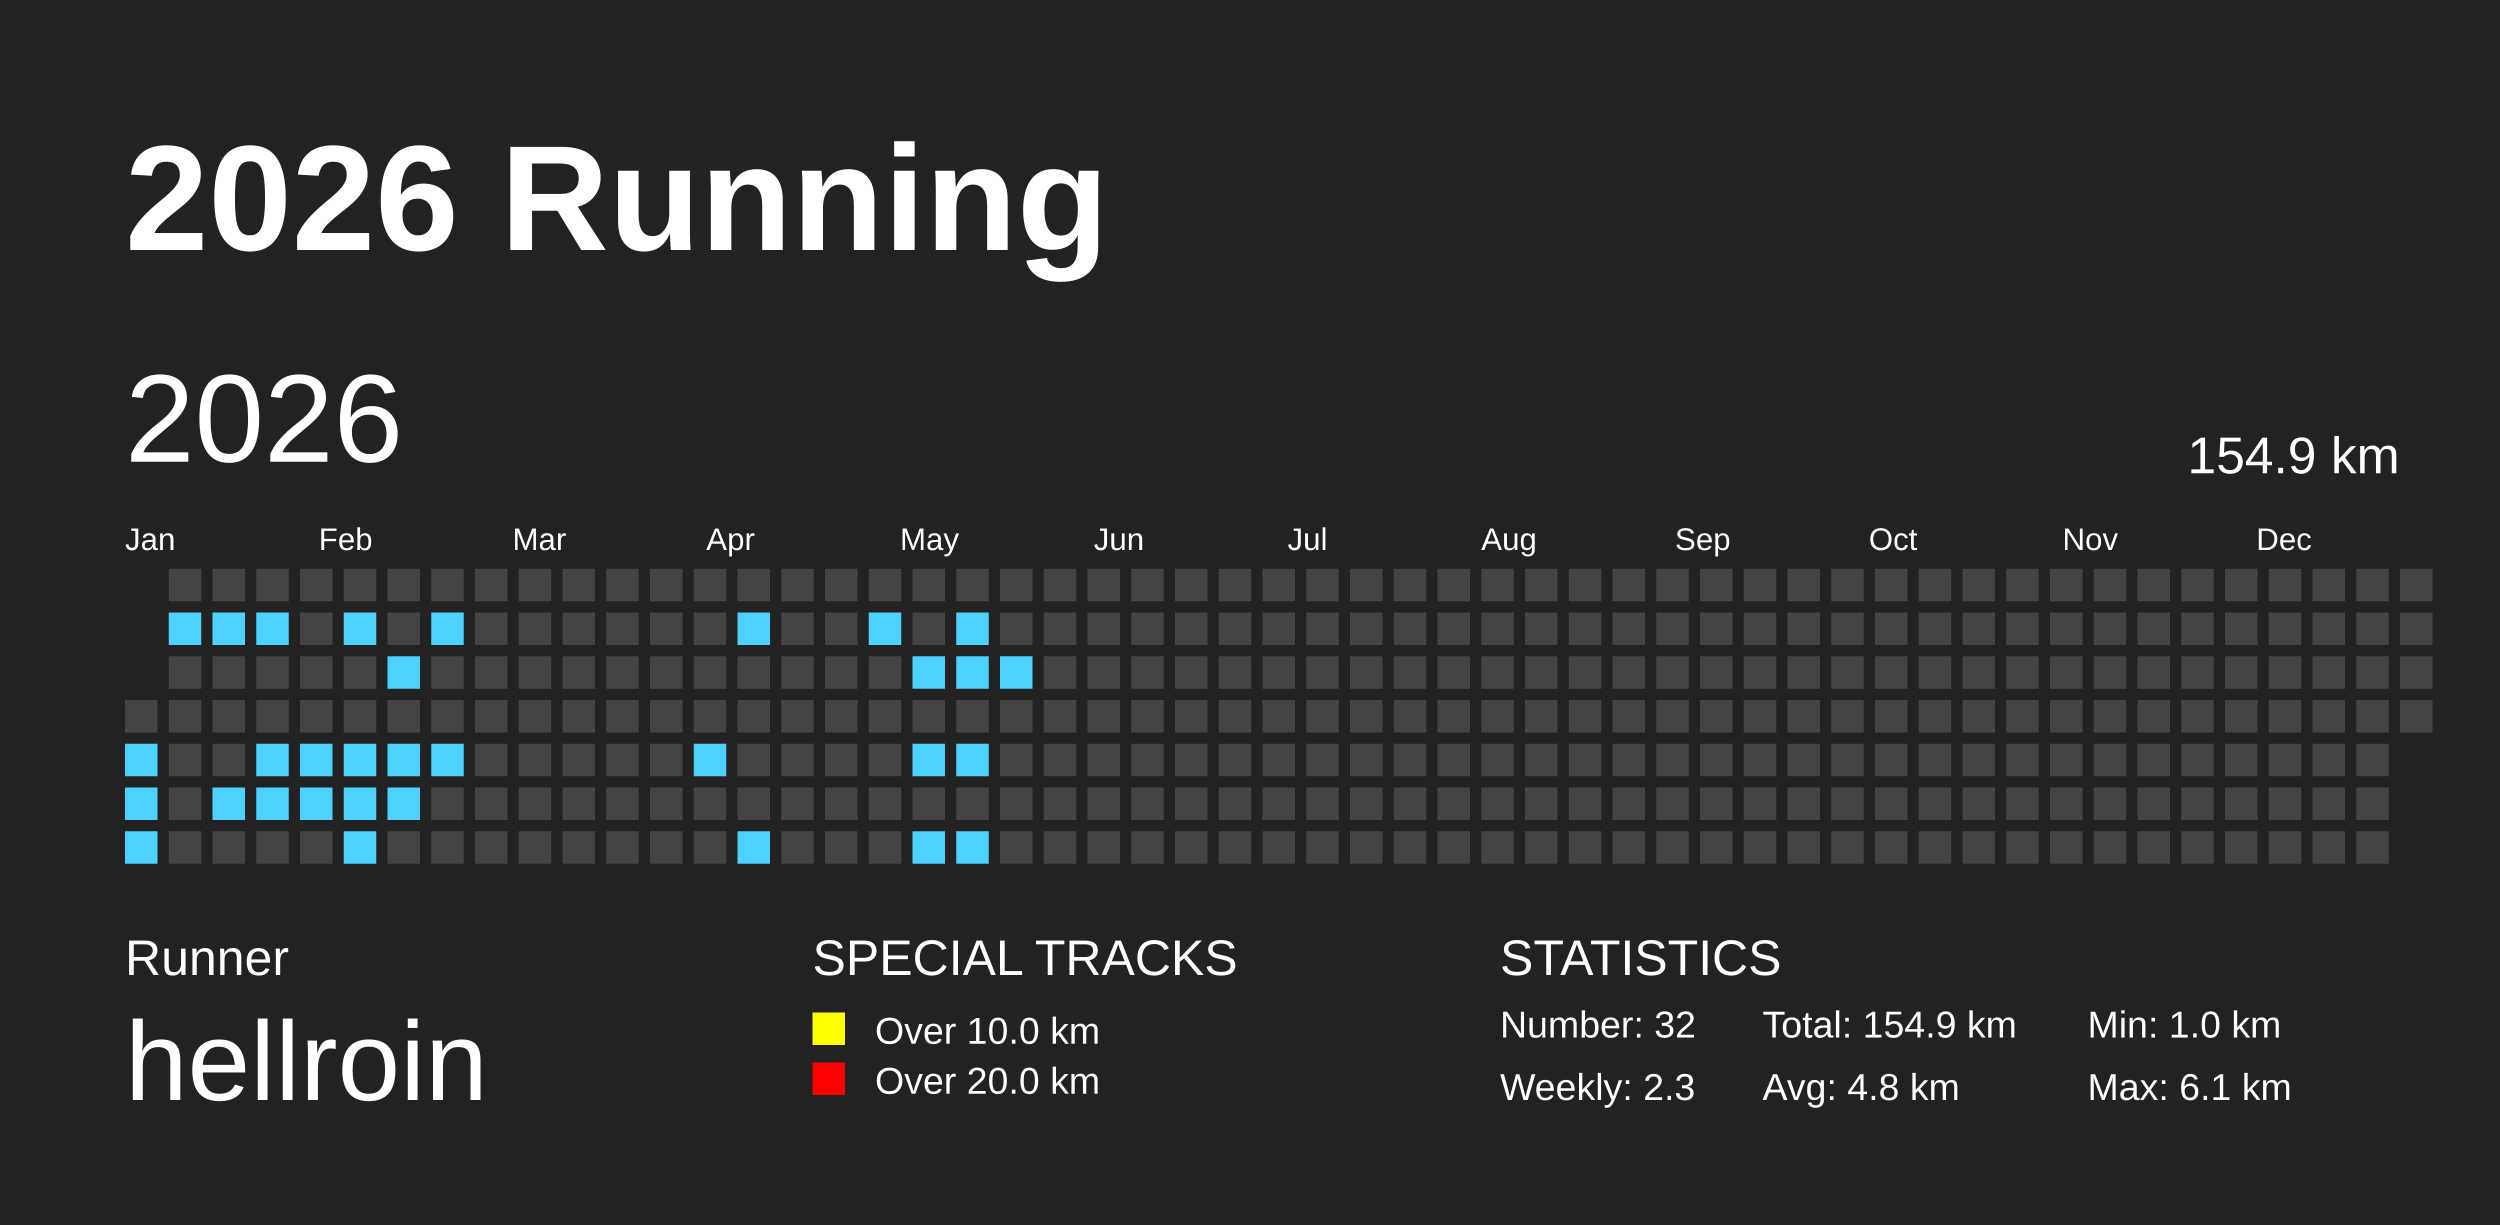
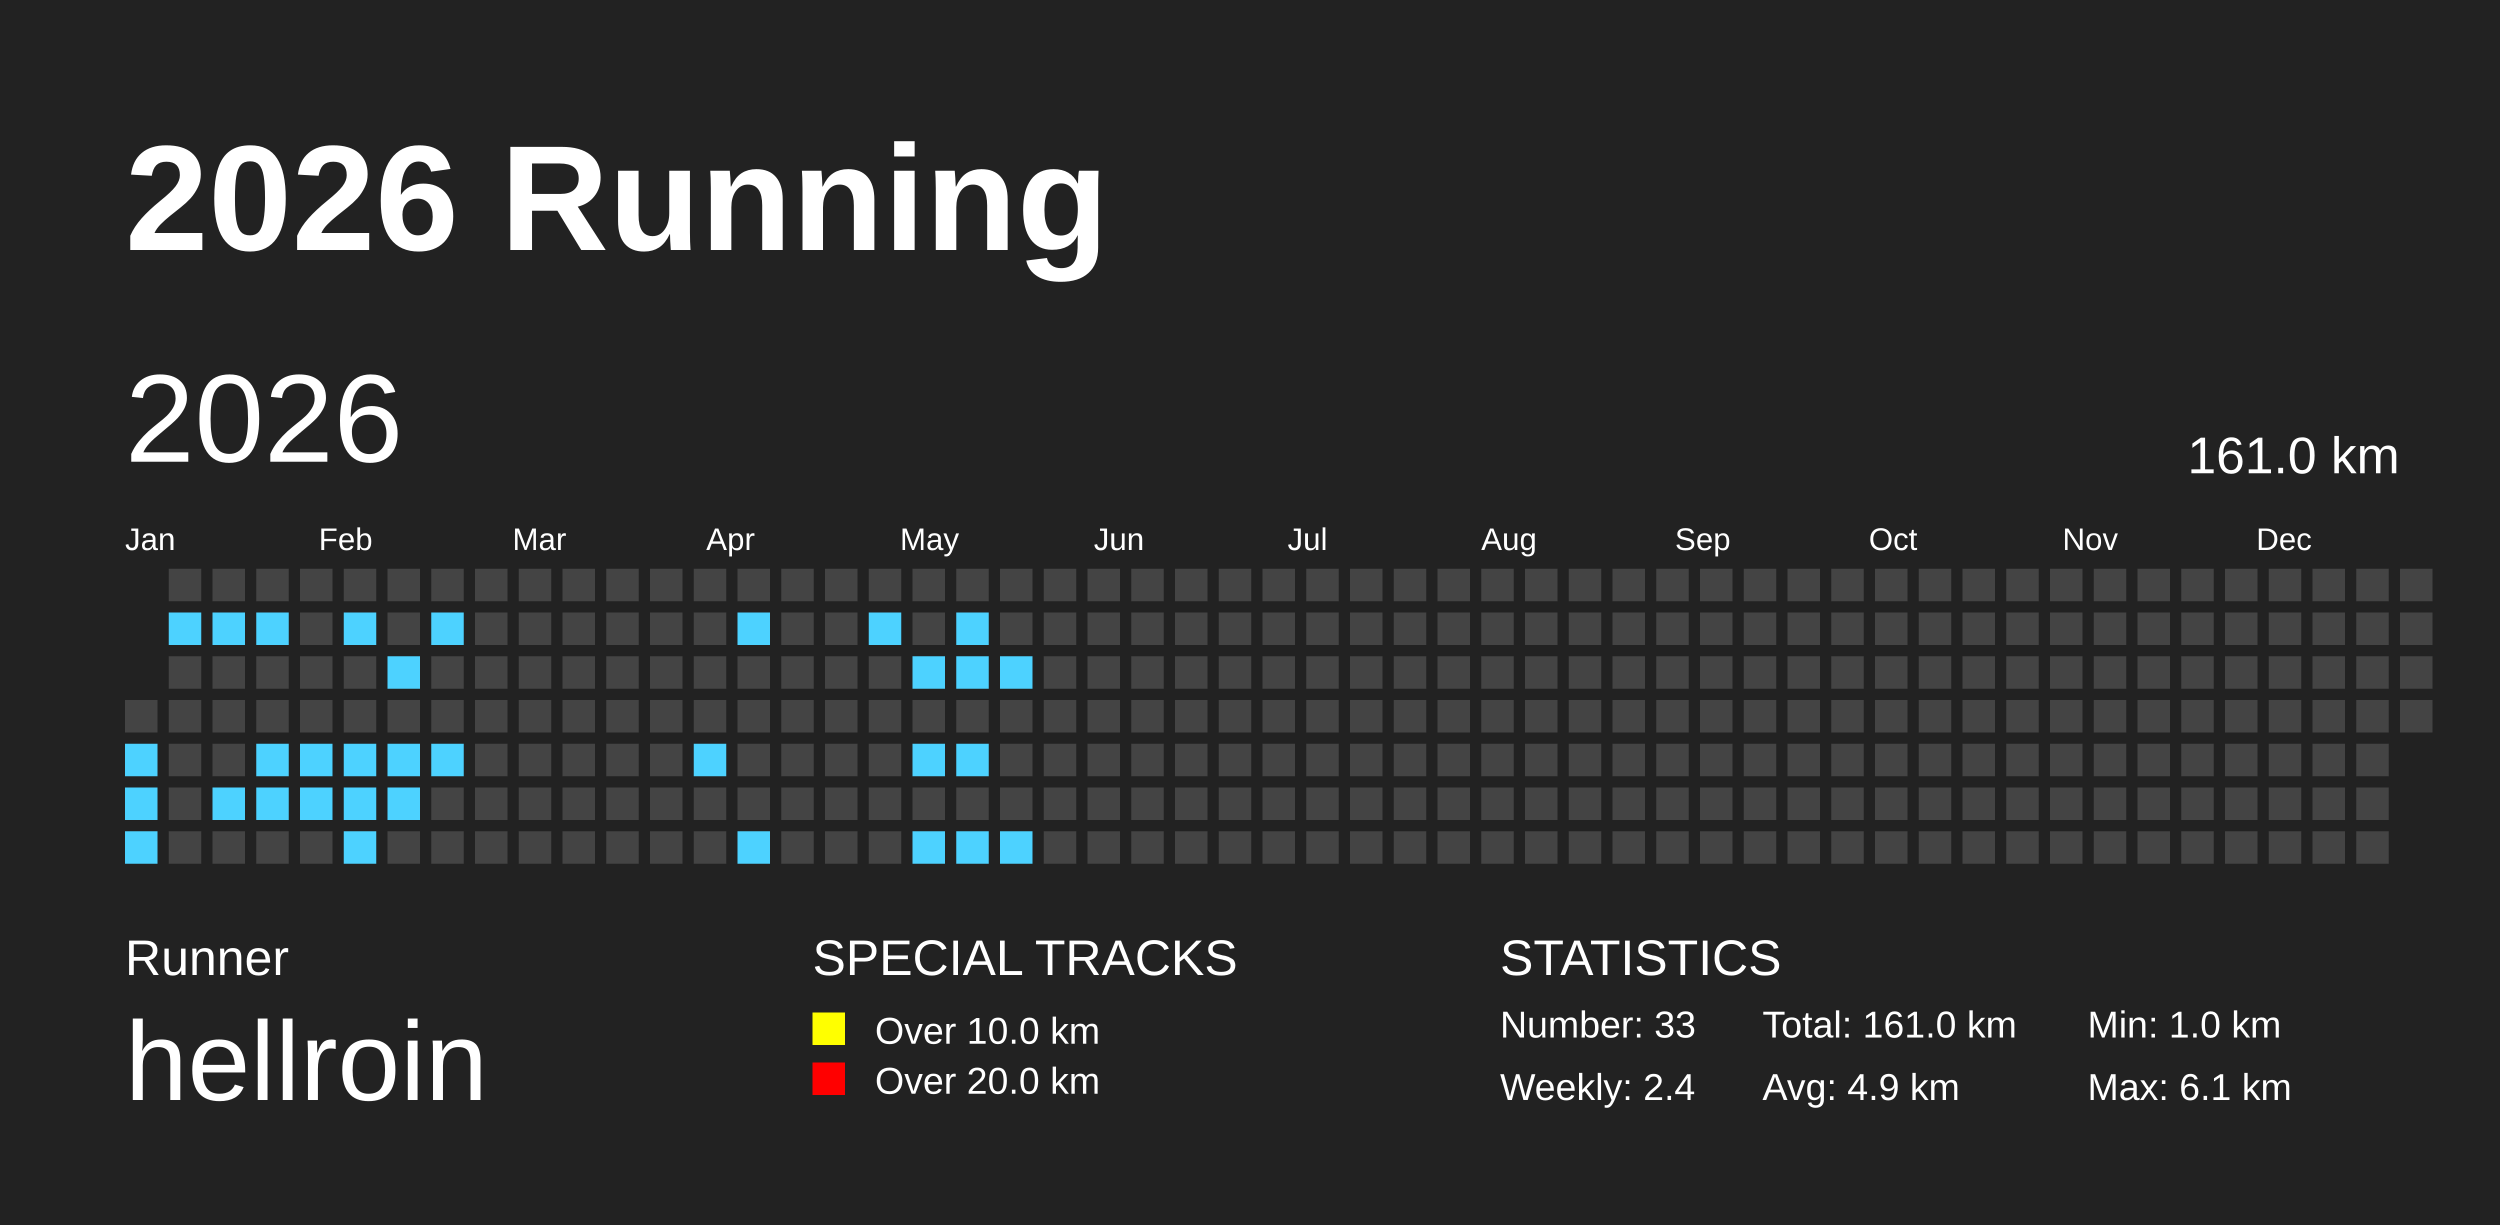
<svg xmlns="http://www.w3.org/2000/svg" baseProfile="full" height="98mm" version="1.1" viewBox="0,0,200,98" width="200mm">
  <defs />
  <rect fill="#222222" height="98" width="200" x="0" y="0" />
  <text fill="#FFFFFF" style="font-size:12px; font-family:Arial; font-weight:bold;" x="10" y="20">2026 Running</text>
  <text fill="#FFFFFF" style="font-size:4px; font-family:Arial" x="10" y="78">Runner</text>
  <text fill="#FFFFFF" style="font-size:9px; font-family:Arial" x="10" y="88">hellroin</text>
  <text fill="#FFFFFF" style="font-size:4px; font-family:Arial" x="65" y="78">SPECIAL TRACKS</text>
  <rect fill="yellow" height="2.6" width="2.6" x="65" y="81" />
  <text fill="#FFFFFF" style="font-size:3px; font-family:Arial" x="70" y="83.5">Over 10.0 km</text>
  <rect fill="red" height="2.6" width="2.6" x="65" y="85" />
  <text fill="#FFFFFF" style="font-size:3px; font-family:Arial" x="70" y="87.5">Over 20.0 km</text>
  <text fill="#FFFFFF" style="font-size:4px; font-family:Arial" x="120" y="78">STATISTICS</text>
-   <text fill="#FFFFFF" style="font-size:3px; font-family:Arial" x="120" y="83">Number: 32</text>
-   <text fill="#FFFFFF" style="font-size:3px; font-family:Arial" x="120" y="88">Weekly: 2.3</text>
-   <text fill="#FFFFFF" style="font-size:3px; font-family:Arial" x="141" y="83">Total: 154.9 km</text>
-   <text fill="#FFFFFF" style="font-size:3px; font-family:Arial" x="141" y="88">Avg: 4.8 km</text>
+   <text fill="#FFFFFF" style="font-size:3px; font-family:Arial" x="120" y="83">Number: 33</text>
+   <text fill="#FFFFFF" style="font-size:3px; font-family:Arial" x="120" y="88">Weekly: 2.4</text>
+   <text fill="#FFFFFF" style="font-size:3px; font-family:Arial" x="141" y="83">Total: 161.0 km</text>
+   <text fill="#FFFFFF" style="font-size:3px; font-family:Arial" x="141" y="88">Avg: 4.9 km</text>
  <text fill="#FFFFFF" style="font-size:3px; font-family:Arial" x="167" y="83">Min: 1.0 km</text>
  <text fill="#FFFFFF" style="font-size:3px; font-family:Arial" x="167" y="88">Max: 6.1 km</text>
  <text dominant-baseline="hanging" fill="#FFFFFF" style="font-size:10.0px; font-family:Arial;" x="10" y="30">2026</text>
-   <text dominant-baseline="hanging" fill="#FFFFFF" style="font-size:4.125px; font-family:Arial;" x="175" y="35">154.9 km</text>
+   <text dominant-baseline="hanging" fill="#FFFFFF" style="font-size:4.125px; font-family:Arial;" x="175" y="35">161.0 km</text>
  <text fill="#FFFFFF" style="font-size:2.5px; font-family:Arial" x="10.0" y="44">Jan</text>
  <text fill="#FFFFFF" style="font-size:2.5px; font-family:Arial" x="25.5" y="44">Feb</text>
  <text fill="#FFFFFF" style="font-size:2.5px; font-family:Arial" x="41.0" y="44">Mar</text>
  <text fill="#FFFFFF" style="font-size:2.5px; font-family:Arial" x="56.5" y="44">Apr</text>
  <text fill="#FFFFFF" style="font-size:2.5px; font-family:Arial" x="72.0" y="44">May</text>
  <text fill="#FFFFFF" style="font-size:2.5px; font-family:Arial" x="87.5" y="44">Jun</text>
  <text fill="#FFFFFF" style="font-size:2.5px; font-family:Arial" x="103.0" y="44">Jul</text>
  <text fill="#FFFFFF" style="font-size:2.5px; font-family:Arial" x="118.5" y="44">Aug</text>
  <text fill="#FFFFFF" style="font-size:2.5px; font-family:Arial" x="134.0" y="44">Sep</text>
  <text fill="#FFFFFF" style="font-size:2.5px; font-family:Arial" x="149.5" y="44">Oct</text>
  <text fill="#FFFFFF" style="font-size:2.5px; font-family:Arial" x="165.0" y="44">Nov</text>
  <text fill="#FFFFFF" style="font-size:2.5px; font-family:Arial" x="180.5" y="44">Dec</text>
  <rect fill="#444444" height="2.6" width="2.6" x="10.0" y="56.0" />
  <rect fill="#4DD2FF" height="2.6" width="2.6" x="10.0" y="59.5" />
  <rect fill="#4DD2FF" height="2.6" width="2.6" x="10.0" y="63.0" />
  <rect fill="#4DD2FF" height="2.6" width="2.6" x="10.0" y="66.5" />
  <rect fill="#444444" height="2.6" width="2.6" x="13.5" y="45.5" />
  <rect fill="#4DD2FF" height="2.6" width="2.6" x="13.5" y="49.0" />
  <rect fill="#444444" height="2.6" width="2.6" x="13.5" y="52.5" />
  <rect fill="#444444" height="2.6" width="2.6" x="13.5" y="56.0" />
  <rect fill="#444444" height="2.6" width="2.6" x="13.5" y="59.5" />
  <rect fill="#444444" height="2.6" width="2.6" x="13.5" y="63.0" />
  <rect fill="#444444" height="2.6" width="2.6" x="13.5" y="66.5" />
  <rect fill="#444444" height="2.6" width="2.6" x="17.0" y="45.5" />
  <rect fill="#4DD2FF" height="2.6" width="2.6" x="17.0" y="49.0" />
  <rect fill="#444444" height="2.6" width="2.6" x="17.0" y="52.5" />
  <rect fill="#444444" height="2.6" width="2.6" x="17.0" y="56.0" />
  <rect fill="#444444" height="2.6" width="2.6" x="17.0" y="59.5" />
  <rect fill="#4DD2FF" height="2.6" width="2.6" x="17.0" y="63.0" />
  <rect fill="#444444" height="2.6" width="2.6" x="17.0" y="66.5" />
  <rect fill="#444444" height="2.6" width="2.6" x="20.5" y="45.5" />
  <rect fill="#4DD2FF" height="2.6" width="2.6" x="20.5" y="49.0" />
  <rect fill="#444444" height="2.6" width="2.6" x="20.5" y="52.5" />
  <rect fill="#444444" height="2.6" width="2.6" x="20.5" y="56.0" />
  <rect fill="#4DD2FF" height="2.6" width="2.6" x="20.5" y="59.5" />
  <rect fill="#4DD2FF" height="2.6" width="2.6" x="20.5" y="63.0" />
  <rect fill="#444444" height="2.6" width="2.6" x="20.5" y="66.5" />
  <rect fill="#444444" height="2.6" width="2.6" x="24.0" y="45.5" />
  <rect fill="#444444" height="2.6" width="2.6" x="24.0" y="49.0" />
  <rect fill="#444444" height="2.6" width="2.6" x="24.0" y="52.5" />
  <rect fill="#444444" height="2.6" width="2.6" x="24.0" y="56.0" />
  <rect fill="#4DD2FF" height="2.6" width="2.6" x="24.0" y="59.5" />
  <rect fill="#4DD2FF" height="2.6" width="2.6" x="24.0" y="63.0" />
  <rect fill="#444444" height="2.6" width="2.6" x="24.0" y="66.5" />
  <rect fill="#444444" height="2.6" width="2.6" x="27.5" y="45.5" />
  <rect fill="#4DD2FF" height="2.6" width="2.6" x="27.5" y="49.0" />
  <rect fill="#444444" height="2.6" width="2.6" x="27.5" y="52.5" />
  <rect fill="#444444" height="2.6" width="2.6" x="27.5" y="56.0" />
  <rect fill="#4DD2FF" height="2.6" width="2.6" x="27.5" y="59.5" />
  <rect fill="#4DD2FF" height="2.6" width="2.6" x="27.5" y="63.0" />
  <rect fill="#4DD2FF" height="2.6" width="2.6" x="27.5" y="66.5" />
  <rect fill="#444444" height="2.6" width="2.6" x="31.0" y="45.5" />
  <rect fill="#444444" height="2.6" width="2.6" x="31.0" y="49.0" />
  <rect fill="#4DD2FF" height="2.6" width="2.6" x="31.0" y="52.5" />
  <rect fill="#444444" height="2.6" width="2.6" x="31.0" y="56.0" />
  <rect fill="#4DD2FF" height="2.6" width="2.6" x="31.0" y="59.5" />
  <rect fill="#4DD2FF" height="2.6" width="2.6" x="31.0" y="63.0" />
  <rect fill="#444444" height="2.6" width="2.6" x="31.0" y="66.5" />
  <rect fill="#444444" height="2.6" width="2.6" x="34.5" y="45.5" />
  <rect fill="#4DD2FF" height="2.6" width="2.6" x="34.5" y="49.0" />
  <rect fill="#444444" height="2.6" width="2.6" x="34.5" y="52.5" />
  <rect fill="#444444" height="2.6" width="2.6" x="34.5" y="56.0" />
  <rect fill="#4DD2FF" height="2.6" width="2.6" x="34.5" y="59.5" />
  <rect fill="#444444" height="2.6" width="2.6" x="34.5" y="63.0" />
  <rect fill="#444444" height="2.6" width="2.6" x="34.5" y="66.5" />
  <rect fill="#444444" height="2.6" width="2.6" x="38.0" y="45.5" />
  <rect fill="#444444" height="2.6" width="2.6" x="38.0" y="49.0" />
  <rect fill="#444444" height="2.6" width="2.6" x="38.0" y="52.5" />
  <rect fill="#444444" height="2.6" width="2.6" x="38.0" y="56.0" />
  <rect fill="#444444" height="2.6" width="2.6" x="38.0" y="59.5" />
  <rect fill="#444444" height="2.6" width="2.6" x="38.0" y="63.0" />
  <rect fill="#444444" height="2.6" width="2.6" x="38.0" y="66.5" />
  <rect fill="#444444" height="2.6" width="2.6" x="41.5" y="45.5" />
  <rect fill="#444444" height="2.6" width="2.6" x="41.5" y="49.0" />
  <rect fill="#444444" height="2.6" width="2.6" x="41.5" y="52.5" />
  <rect fill="#444444" height="2.6" width="2.6" x="41.5" y="56.0" />
  <rect fill="#444444" height="2.6" width="2.6" x="41.5" y="59.5" />
  <rect fill="#444444" height="2.6" width="2.6" x="41.5" y="63.0" />
  <rect fill="#444444" height="2.6" width="2.6" x="41.5" y="66.5" />
  <rect fill="#444444" height="2.6" width="2.6" x="45.0" y="45.5" />
  <rect fill="#444444" height="2.6" width="2.6" x="45.0" y="49.0" />
  <rect fill="#444444" height="2.6" width="2.6" x="45.0" y="52.5" />
  <rect fill="#444444" height="2.6" width="2.6" x="45.0" y="56.0" />
  <rect fill="#444444" height="2.6" width="2.6" x="45.0" y="59.5" />
  <rect fill="#444444" height="2.6" width="2.6" x="45.0" y="63.0" />
  <rect fill="#444444" height="2.6" width="2.6" x="45.0" y="66.5" />
  <rect fill="#444444" height="2.6" width="2.6" x="48.5" y="45.5" />
  <rect fill="#444444" height="2.6" width="2.6" x="48.5" y="49.0" />
  <rect fill="#444444" height="2.6" width="2.6" x="48.5" y="52.5" />
  <rect fill="#444444" height="2.6" width="2.6" x="48.5" y="56.0" />
  <rect fill="#444444" height="2.6" width="2.6" x="48.5" y="59.5" />
  <rect fill="#444444" height="2.6" width="2.6" x="48.5" y="63.0" />
  <rect fill="#444444" height="2.6" width="2.6" x="48.5" y="66.5" />
  <rect fill="#444444" height="2.6" width="2.6" x="52.0" y="45.5" />
  <rect fill="#444444" height="2.6" width="2.6" x="52.0" y="49.0" />
  <rect fill="#444444" height="2.6" width="2.6" x="52.0" y="52.5" />
  <rect fill="#444444" height="2.6" width="2.6" x="52.0" y="56.0" />
  <rect fill="#444444" height="2.6" width="2.6" x="52.0" y="59.5" />
  <rect fill="#444444" height="2.6" width="2.6" x="52.0" y="63.0" />
  <rect fill="#444444" height="2.6" width="2.6" x="52.0" y="66.5" />
  <rect fill="#444444" height="2.6" width="2.6" x="55.5" y="45.5" />
  <rect fill="#444444" height="2.6" width="2.6" x="55.5" y="49.0" />
  <rect fill="#444444" height="2.6" width="2.6" x="55.5" y="52.5" />
  <rect fill="#444444" height="2.6" width="2.6" x="55.5" y="56.0" />
  <rect fill="#4DD2FF" height="2.6" width="2.6" x="55.5" y="59.5" />
  <rect fill="#444444" height="2.6" width="2.6" x="55.5" y="63.0" />
  <rect fill="#444444" height="2.6" width="2.6" x="55.5" y="66.5" />
  <rect fill="#444444" height="2.6" width="2.6" x="59.0" y="45.5" />
  <rect fill="#4DD2FF" height="2.6" width="2.6" x="59.0" y="49.0" />
  <rect fill="#444444" height="2.6" width="2.6" x="59.0" y="52.5" />
  <rect fill="#444444" height="2.6" width="2.6" x="59.0" y="56.0" />
  <rect fill="#444444" height="2.6" width="2.6" x="59.0" y="59.5" />
  <rect fill="#444444" height="2.6" width="2.6" x="59.0" y="63.0" />
  <rect fill="#4DD2FF" height="2.6" width="2.6" x="59.0" y="66.5" />
  <rect fill="#444444" height="2.6" width="2.6" x="62.5" y="45.5" />
  <rect fill="#444444" height="2.6" width="2.6" x="62.5" y="49.0" />
  <rect fill="#444444" height="2.6" width="2.6" x="62.5" y="52.5" />
  <rect fill="#444444" height="2.6" width="2.6" x="62.5" y="56.0" />
  <rect fill="#444444" height="2.6" width="2.6" x="62.5" y="59.5" />
  <rect fill="#444444" height="2.6" width="2.6" x="62.5" y="63.0" />
  <rect fill="#444444" height="2.6" width="2.6" x="62.5" y="66.5" />
  <rect fill="#444444" height="2.6" width="2.6" x="66.0" y="45.5" />
  <rect fill="#444444" height="2.6" width="2.6" x="66.0" y="49.0" />
  <rect fill="#444444" height="2.6" width="2.6" x="66.0" y="52.5" />
  <rect fill="#444444" height="2.6" width="2.6" x="66.0" y="56.0" />
  <rect fill="#444444" height="2.6" width="2.6" x="66.0" y="59.5" />
  <rect fill="#444444" height="2.6" width="2.6" x="66.0" y="63.0" />
  <rect fill="#444444" height="2.6" width="2.6" x="66.0" y="66.5" />
  <rect fill="#444444" height="2.6" width="2.6" x="69.5" y="45.5" />
  <rect fill="#4DD2FF" height="2.6" width="2.6" x="69.5" y="49.0" />
  <rect fill="#444444" height="2.6" width="2.6" x="69.5" y="52.5" />
  <rect fill="#444444" height="2.6" width="2.6" x="69.5" y="56.0" />
  <rect fill="#444444" height="2.6" width="2.6" x="69.5" y="59.5" />
  <rect fill="#444444" height="2.6" width="2.6" x="69.5" y="63.0" />
  <rect fill="#444444" height="2.6" width="2.6" x="69.5" y="66.5" />
  <rect fill="#444444" height="2.6" width="2.6" x="73.0" y="45.5" />
  <rect fill="#444444" height="2.6" width="2.6" x="73.0" y="49.0" />
  <rect fill="#4DD2FF" height="2.6" width="2.6" x="73.0" y="52.5" />
  <rect fill="#444444" height="2.6" width="2.6" x="73.0" y="56.0" />
  <rect fill="#4DD2FF" height="2.6" width="2.6" x="73.0" y="59.5" />
  <rect fill="#444444" height="2.6" width="2.6" x="73.0" y="63.0" />
  <rect fill="#4DD2FF" height="2.6" width="2.6" x="73.0" y="66.5" />
  <rect fill="#444444" height="2.6" width="2.6" x="76.5" y="45.5" />
  <rect fill="#4DD2FF" height="2.6" width="2.6" x="76.5" y="49.0" />
  <rect fill="#4DD2FF" height="2.6" width="2.6" x="76.5" y="52.5" />
  <rect fill="#444444" height="2.6" width="2.6" x="76.5" y="56.0" />
  <rect fill="#4DD2FF" height="2.6" width="2.6" x="76.5" y="59.5" />
  <rect fill="#444444" height="2.6" width="2.6" x="76.5" y="63.0" />
  <rect fill="#4DD2FF" height="2.6" width="2.6" x="76.5" y="66.5" />
  <rect fill="#444444" height="2.6" width="2.6" x="80.0" y="45.5" />
  <rect fill="#444444" height="2.6" width="2.6" x="80.0" y="49.0" />
  <rect fill="#4DD2FF" height="2.6" width="2.6" x="80.0" y="52.5" />
  <rect fill="#444444" height="2.6" width="2.6" x="80.0" y="56.0" />
  <rect fill="#444444" height="2.6" width="2.6" x="80.0" y="59.5" />
  <rect fill="#444444" height="2.6" width="2.6" x="80.0" y="63.0" />
-   <rect fill="#444444" height="2.6" width="2.6" x="80.0" y="66.5" />
+   <rect fill="#4DD2FF" height="2.6" width="2.6" x="80.0" y="66.5" />
  <rect fill="#444444" height="2.6" width="2.6" x="83.5" y="45.5" />
  <rect fill="#444444" height="2.6" width="2.6" x="83.5" y="49.0" />
  <rect fill="#444444" height="2.6" width="2.6" x="83.5" y="52.5" />
  <rect fill="#444444" height="2.6" width="2.6" x="83.5" y="56.0" />
  <rect fill="#444444" height="2.6" width="2.6" x="83.5" y="59.5" />
  <rect fill="#444444" height="2.6" width="2.6" x="83.5" y="63.0" />
  <rect fill="#444444" height="2.6" width="2.6" x="83.5" y="66.5" />
  <rect fill="#444444" height="2.6" width="2.6" x="87.0" y="45.5" />
  <rect fill="#444444" height="2.6" width="2.6" x="87.0" y="49.0" />
  <rect fill="#444444" height="2.6" width="2.6" x="87.0" y="52.5" />
  <rect fill="#444444" height="2.6" width="2.6" x="87.0" y="56.0" />
  <rect fill="#444444" height="2.6" width="2.6" x="87.0" y="59.5" />
  <rect fill="#444444" height="2.6" width="2.6" x="87.0" y="63.0" />
  <rect fill="#444444" height="2.6" width="2.6" x="87.0" y="66.5" />
  <rect fill="#444444" height="2.6" width="2.6" x="90.5" y="45.5" />
  <rect fill="#444444" height="2.6" width="2.6" x="90.5" y="49.0" />
  <rect fill="#444444" height="2.6" width="2.6" x="90.5" y="52.5" />
  <rect fill="#444444" height="2.6" width="2.6" x="90.5" y="56.0" />
  <rect fill="#444444" height="2.6" width="2.6" x="90.5" y="59.5" />
  <rect fill="#444444" height="2.6" width="2.6" x="90.5" y="63.0" />
  <rect fill="#444444" height="2.6" width="2.6" x="90.5" y="66.5" />
  <rect fill="#444444" height="2.6" width="2.6" x="94.0" y="45.5" />
  <rect fill="#444444" height="2.6" width="2.6" x="94.0" y="49.0" />
  <rect fill="#444444" height="2.6" width="2.6" x="94.0" y="52.5" />
  <rect fill="#444444" height="2.6" width="2.6" x="94.0" y="56.0" />
  <rect fill="#444444" height="2.6" width="2.6" x="94.0" y="59.5" />
  <rect fill="#444444" height="2.6" width="2.6" x="94.0" y="63.0" />
  <rect fill="#444444" height="2.6" width="2.6" x="94.0" y="66.5" />
  <rect fill="#444444" height="2.6" width="2.6" x="97.5" y="45.5" />
  <rect fill="#444444" height="2.6" width="2.6" x="97.5" y="49.0" />
  <rect fill="#444444" height="2.6" width="2.6" x="97.5" y="52.5" />
  <rect fill="#444444" height="2.6" width="2.6" x="97.5" y="56.0" />
  <rect fill="#444444" height="2.6" width="2.6" x="97.5" y="59.5" />
  <rect fill="#444444" height="2.6" width="2.6" x="97.5" y="63.0" />
  <rect fill="#444444" height="2.6" width="2.6" x="97.5" y="66.5" />
  <rect fill="#444444" height="2.6" width="2.6" x="101.0" y="45.5" />
  <rect fill="#444444" height="2.6" width="2.6" x="101.0" y="49.0" />
  <rect fill="#444444" height="2.6" width="2.6" x="101.0" y="52.5" />
  <rect fill="#444444" height="2.6" width="2.6" x="101.0" y="56.0" />
  <rect fill="#444444" height="2.6" width="2.6" x="101.0" y="59.5" />
  <rect fill="#444444" height="2.6" width="2.6" x="101.0" y="63.0" />
  <rect fill="#444444" height="2.6" width="2.6" x="101.0" y="66.5" />
  <rect fill="#444444" height="2.6" width="2.6" x="104.5" y="45.5" />
  <rect fill="#444444" height="2.6" width="2.6" x="104.5" y="49.0" />
  <rect fill="#444444" height="2.6" width="2.6" x="104.5" y="52.5" />
  <rect fill="#444444" height="2.6" width="2.6" x="104.5" y="56.0" />
  <rect fill="#444444" height="2.6" width="2.6" x="104.5" y="59.5" />
  <rect fill="#444444" height="2.6" width="2.6" x="104.5" y="63.0" />
  <rect fill="#444444" height="2.6" width="2.6" x="104.5" y="66.5" />
  <rect fill="#444444" height="2.6" width="2.6" x="108.0" y="45.5" />
  <rect fill="#444444" height="2.6" width="2.6" x="108.0" y="49.0" />
  <rect fill="#444444" height="2.6" width="2.6" x="108.0" y="52.5" />
  <rect fill="#444444" height="2.6" width="2.6" x="108.0" y="56.0" />
  <rect fill="#444444" height="2.6" width="2.6" x="108.0" y="59.5" />
  <rect fill="#444444" height="2.6" width="2.6" x="108.0" y="63.0" />
  <rect fill="#444444" height="2.6" width="2.6" x="108.0" y="66.5" />
  <rect fill="#444444" height="2.6" width="2.6" x="111.5" y="45.5" />
  <rect fill="#444444" height="2.6" width="2.6" x="111.5" y="49.0" />
  <rect fill="#444444" height="2.6" width="2.6" x="111.5" y="52.5" />
  <rect fill="#444444" height="2.6" width="2.6" x="111.5" y="56.0" />
  <rect fill="#444444" height="2.6" width="2.6" x="111.5" y="59.5" />
  <rect fill="#444444" height="2.6" width="2.6" x="111.5" y="63.0" />
  <rect fill="#444444" height="2.6" width="2.6" x="111.5" y="66.5" />
  <rect fill="#444444" height="2.6" width="2.6" x="115.0" y="45.5" />
  <rect fill="#444444" height="2.6" width="2.6" x="115.0" y="49.0" />
  <rect fill="#444444" height="2.6" width="2.6" x="115.0" y="52.5" />
  <rect fill="#444444" height="2.6" width="2.6" x="115.0" y="56.0" />
  <rect fill="#444444" height="2.6" width="2.6" x="115.0" y="59.5" />
  <rect fill="#444444" height="2.6" width="2.6" x="115.0" y="63.0" />
  <rect fill="#444444" height="2.6" width="2.6" x="115.0" y="66.5" />
  <rect fill="#444444" height="2.6" width="2.6" x="118.5" y="45.5" />
  <rect fill="#444444" height="2.6" width="2.6" x="118.5" y="49.0" />
  <rect fill="#444444" height="2.6" width="2.6" x="118.5" y="52.5" />
  <rect fill="#444444" height="2.6" width="2.6" x="118.5" y="56.0" />
  <rect fill="#444444" height="2.6" width="2.6" x="118.5" y="59.5" />
  <rect fill="#444444" height="2.6" width="2.6" x="118.5" y="63.0" />
  <rect fill="#444444" height="2.6" width="2.6" x="118.5" y="66.5" />
  <rect fill="#444444" height="2.6" width="2.6" x="122.0" y="45.5" />
  <rect fill="#444444" height="2.6" width="2.6" x="122.0" y="49.0" />
  <rect fill="#444444" height="2.6" width="2.6" x="122.0" y="52.5" />
  <rect fill="#444444" height="2.6" width="2.6" x="122.0" y="56.0" />
  <rect fill="#444444" height="2.6" width="2.6" x="122.0" y="59.5" />
  <rect fill="#444444" height="2.6" width="2.6" x="122.0" y="63.0" />
  <rect fill="#444444" height="2.6" width="2.6" x="122.0" y="66.5" />
  <rect fill="#444444" height="2.6" width="2.6" x="125.5" y="45.5" />
  <rect fill="#444444" height="2.6" width="2.6" x="125.5" y="49.0" />
  <rect fill="#444444" height="2.6" width="2.6" x="125.5" y="52.5" />
  <rect fill="#444444" height="2.6" width="2.6" x="125.5" y="56.0" />
  <rect fill="#444444" height="2.6" width="2.6" x="125.5" y="59.5" />
  <rect fill="#444444" height="2.6" width="2.6" x="125.5" y="63.0" />
  <rect fill="#444444" height="2.6" width="2.6" x="125.5" y="66.5" />
  <rect fill="#444444" height="2.6" width="2.6" x="129.0" y="45.5" />
  <rect fill="#444444" height="2.6" width="2.6" x="129.0" y="49.0" />
  <rect fill="#444444" height="2.6" width="2.6" x="129.0" y="52.5" />
  <rect fill="#444444" height="2.6" width="2.6" x="129.0" y="56.0" />
  <rect fill="#444444" height="2.6" width="2.6" x="129.0" y="59.5" />
  <rect fill="#444444" height="2.6" width="2.6" x="129.0" y="63.0" />
  <rect fill="#444444" height="2.6" width="2.6" x="129.0" y="66.5" />
  <rect fill="#444444" height="2.6" width="2.6" x="132.5" y="45.5" />
  <rect fill="#444444" height="2.6" width="2.6" x="132.5" y="49.0" />
  <rect fill="#444444" height="2.6" width="2.6" x="132.5" y="52.5" />
  <rect fill="#444444" height="2.6" width="2.6" x="132.5" y="56.0" />
  <rect fill="#444444" height="2.6" width="2.6" x="132.5" y="59.5" />
  <rect fill="#444444" height="2.6" width="2.6" x="132.5" y="63.0" />
  <rect fill="#444444" height="2.6" width="2.6" x="132.5" y="66.5" />
  <rect fill="#444444" height="2.6" width="2.6" x="136.0" y="45.5" />
  <rect fill="#444444" height="2.6" width="2.6" x="136.0" y="49.0" />
  <rect fill="#444444" height="2.6" width="2.6" x="136.0" y="52.5" />
  <rect fill="#444444" height="2.6" width="2.6" x="136.0" y="56.0" />
  <rect fill="#444444" height="2.6" width="2.6" x="136.0" y="59.5" />
  <rect fill="#444444" height="2.6" width="2.6" x="136.0" y="63.0" />
  <rect fill="#444444" height="2.6" width="2.6" x="136.0" y="66.5" />
  <rect fill="#444444" height="2.6" width="2.6" x="139.5" y="45.5" />
  <rect fill="#444444" height="2.6" width="2.6" x="139.5" y="49.0" />
  <rect fill="#444444" height="2.6" width="2.6" x="139.5" y="52.5" />
  <rect fill="#444444" height="2.6" width="2.6" x="139.5" y="56.0" />
  <rect fill="#444444" height="2.6" width="2.6" x="139.5" y="59.5" />
  <rect fill="#444444" height="2.6" width="2.6" x="139.5" y="63.0" />
  <rect fill="#444444" height="2.6" width="2.6" x="139.5" y="66.5" />
  <rect fill="#444444" height="2.6" width="2.6" x="143.0" y="45.5" />
  <rect fill="#444444" height="2.6" width="2.6" x="143.0" y="49.0" />
  <rect fill="#444444" height="2.6" width="2.6" x="143.0" y="52.5" />
  <rect fill="#444444" height="2.6" width="2.6" x="143.0" y="56.0" />
  <rect fill="#444444" height="2.6" width="2.6" x="143.0" y="59.5" />
  <rect fill="#444444" height="2.6" width="2.6" x="143.0" y="63.0" />
  <rect fill="#444444" height="2.6" width="2.6" x="143.0" y="66.5" />
  <rect fill="#444444" height="2.6" width="2.6" x="146.5" y="45.5" />
  <rect fill="#444444" height="2.6" width="2.6" x="146.5" y="49.0" />
  <rect fill="#444444" height="2.6" width="2.6" x="146.5" y="52.5" />
  <rect fill="#444444" height="2.6" width="2.6" x="146.5" y="56.0" />
  <rect fill="#444444" height="2.6" width="2.6" x="146.5" y="59.5" />
  <rect fill="#444444" height="2.6" width="2.6" x="146.5" y="63.0" />
  <rect fill="#444444" height="2.6" width="2.6" x="146.5" y="66.5" />
  <rect fill="#444444" height="2.6" width="2.6" x="150.0" y="45.5" />
  <rect fill="#444444" height="2.6" width="2.6" x="150.0" y="49.0" />
  <rect fill="#444444" height="2.6" width="2.6" x="150.0" y="52.5" />
  <rect fill="#444444" height="2.6" width="2.6" x="150.0" y="56.0" />
  <rect fill="#444444" height="2.6" width="2.6" x="150.0" y="59.5" />
  <rect fill="#444444" height="2.6" width="2.6" x="150.0" y="63.0" />
  <rect fill="#444444" height="2.6" width="2.6" x="150.0" y="66.5" />
  <rect fill="#444444" height="2.6" width="2.6" x="153.5" y="45.5" />
  <rect fill="#444444" height="2.6" width="2.6" x="153.5" y="49.0" />
  <rect fill="#444444" height="2.6" width="2.6" x="153.5" y="52.5" />
  <rect fill="#444444" height="2.6" width="2.6" x="153.5" y="56.0" />
  <rect fill="#444444" height="2.6" width="2.6" x="153.5" y="59.5" />
  <rect fill="#444444" height="2.6" width="2.6" x="153.5" y="63.0" />
  <rect fill="#444444" height="2.6" width="2.6" x="153.5" y="66.5" />
  <rect fill="#444444" height="2.6" width="2.6" x="157.0" y="45.5" />
  <rect fill="#444444" height="2.6" width="2.6" x="157.0" y="49.0" />
  <rect fill="#444444" height="2.6" width="2.6" x="157.0" y="52.5" />
  <rect fill="#444444" height="2.6" width="2.6" x="157.0" y="56.0" />
  <rect fill="#444444" height="2.6" width="2.6" x="157.0" y="59.5" />
  <rect fill="#444444" height="2.6" width="2.6" x="157.0" y="63.0" />
  <rect fill="#444444" height="2.6" width="2.6" x="157.0" y="66.5" />
  <rect fill="#444444" height="2.6" width="2.6" x="160.5" y="45.5" />
  <rect fill="#444444" height="2.6" width="2.6" x="160.5" y="49.0" />
  <rect fill="#444444" height="2.6" width="2.6" x="160.5" y="52.5" />
  <rect fill="#444444" height="2.6" width="2.6" x="160.5" y="56.0" />
  <rect fill="#444444" height="2.6" width="2.6" x="160.5" y="59.5" />
  <rect fill="#444444" height="2.6" width="2.6" x="160.5" y="63.0" />
  <rect fill="#444444" height="2.6" width="2.6" x="160.5" y="66.5" />
  <rect fill="#444444" height="2.6" width="2.6" x="164.0" y="45.5" />
  <rect fill="#444444" height="2.6" width="2.6" x="164.0" y="49.0" />
  <rect fill="#444444" height="2.6" width="2.6" x="164.0" y="52.5" />
  <rect fill="#444444" height="2.6" width="2.6" x="164.0" y="56.0" />
  <rect fill="#444444" height="2.6" width="2.6" x="164.0" y="59.5" />
  <rect fill="#444444" height="2.6" width="2.6" x="164.0" y="63.0" />
  <rect fill="#444444" height="2.6" width="2.6" x="164.0" y="66.5" />
  <rect fill="#444444" height="2.6" width="2.6" x="167.5" y="45.5" />
  <rect fill="#444444" height="2.6" width="2.6" x="167.5" y="49.0" />
  <rect fill="#444444" height="2.6" width="2.6" x="167.5" y="52.5" />
  <rect fill="#444444" height="2.6" width="2.6" x="167.5" y="56.0" />
  <rect fill="#444444" height="2.6" width="2.6" x="167.5" y="59.5" />
  <rect fill="#444444" height="2.6" width="2.6" x="167.5" y="63.0" />
  <rect fill="#444444" height="2.6" width="2.6" x="167.5" y="66.5" />
  <rect fill="#444444" height="2.6" width="2.6" x="171.0" y="45.5" />
  <rect fill="#444444" height="2.6" width="2.6" x="171.0" y="49.0" />
  <rect fill="#444444" height="2.6" width="2.6" x="171.0" y="52.5" />
  <rect fill="#444444" height="2.6" width="2.6" x="171.0" y="56.0" />
  <rect fill="#444444" height="2.6" width="2.6" x="171.0" y="59.5" />
  <rect fill="#444444" height="2.6" width="2.6" x="171.0" y="63.0" />
  <rect fill="#444444" height="2.6" width="2.6" x="171.0" y="66.5" />
  <rect fill="#444444" height="2.6" width="2.6" x="174.5" y="45.5" />
  <rect fill="#444444" height="2.6" width="2.6" x="174.5" y="49.0" />
  <rect fill="#444444" height="2.6" width="2.6" x="174.5" y="52.5" />
  <rect fill="#444444" height="2.6" width="2.6" x="174.5" y="56.0" />
  <rect fill="#444444" height="2.6" width="2.6" x="174.5" y="59.5" />
  <rect fill="#444444" height="2.6" width="2.6" x="174.5" y="63.0" />
  <rect fill="#444444" height="2.6" width="2.6" x="174.5" y="66.5" />
  <rect fill="#444444" height="2.6" width="2.6" x="178.0" y="45.5" />
  <rect fill="#444444" height="2.6" width="2.6" x="178.0" y="49.0" />
  <rect fill="#444444" height="2.6" width="2.6" x="178.0" y="52.5" />
  <rect fill="#444444" height="2.6" width="2.6" x="178.0" y="56.0" />
  <rect fill="#444444" height="2.6" width="2.6" x="178.0" y="59.5" />
  <rect fill="#444444" height="2.6" width="2.6" x="178.0" y="63.0" />
  <rect fill="#444444" height="2.6" width="2.6" x="178.0" y="66.5" />
  <rect fill="#444444" height="2.6" width="2.6" x="181.5" y="45.5" />
  <rect fill="#444444" height="2.6" width="2.6" x="181.5" y="49.0" />
  <rect fill="#444444" height="2.6" width="2.6" x="181.5" y="52.5" />
  <rect fill="#444444" height="2.6" width="2.6" x="181.5" y="56.0" />
  <rect fill="#444444" height="2.6" width="2.6" x="181.5" y="59.5" />
  <rect fill="#444444" height="2.6" width="2.6" x="181.5" y="63.0" />
  <rect fill="#444444" height="2.6" width="2.6" x="181.5" y="66.5" />
  <rect fill="#444444" height="2.6" width="2.6" x="185.0" y="45.5" />
  <rect fill="#444444" height="2.6" width="2.6" x="185.0" y="49.0" />
  <rect fill="#444444" height="2.6" width="2.6" x="185.0" y="52.5" />
  <rect fill="#444444" height="2.6" width="2.6" x="185.0" y="56.0" />
  <rect fill="#444444" height="2.6" width="2.6" x="185.0" y="59.5" />
  <rect fill="#444444" height="2.6" width="2.6" x="185.0" y="63.0" />
  <rect fill="#444444" height="2.6" width="2.6" x="185.0" y="66.5" />
  <rect fill="#444444" height="2.6" width="2.6" x="188.5" y="45.5" />
  <rect fill="#444444" height="2.6" width="2.6" x="188.5" y="49.0" />
  <rect fill="#444444" height="2.6" width="2.6" x="188.5" y="52.5" />
  <rect fill="#444444" height="2.6" width="2.6" x="188.5" y="56.0" />
  <rect fill="#444444" height="2.6" width="2.6" x="188.5" y="59.5" />
  <rect fill="#444444" height="2.6" width="2.6" x="188.5" y="63.0" />
  <rect fill="#444444" height="2.6" width="2.6" x="188.5" y="66.5" />
  <rect fill="#444444" height="2.6" width="2.6" x="192.0" y="45.5" />
  <rect fill="#444444" height="2.6" width="2.6" x="192.0" y="49.0" />
  <rect fill="#444444" height="2.6" width="2.6" x="192.0" y="52.5" />
  <rect fill="#444444" height="2.6" width="2.6" x="192.0" y="56.0" />
</svg>
